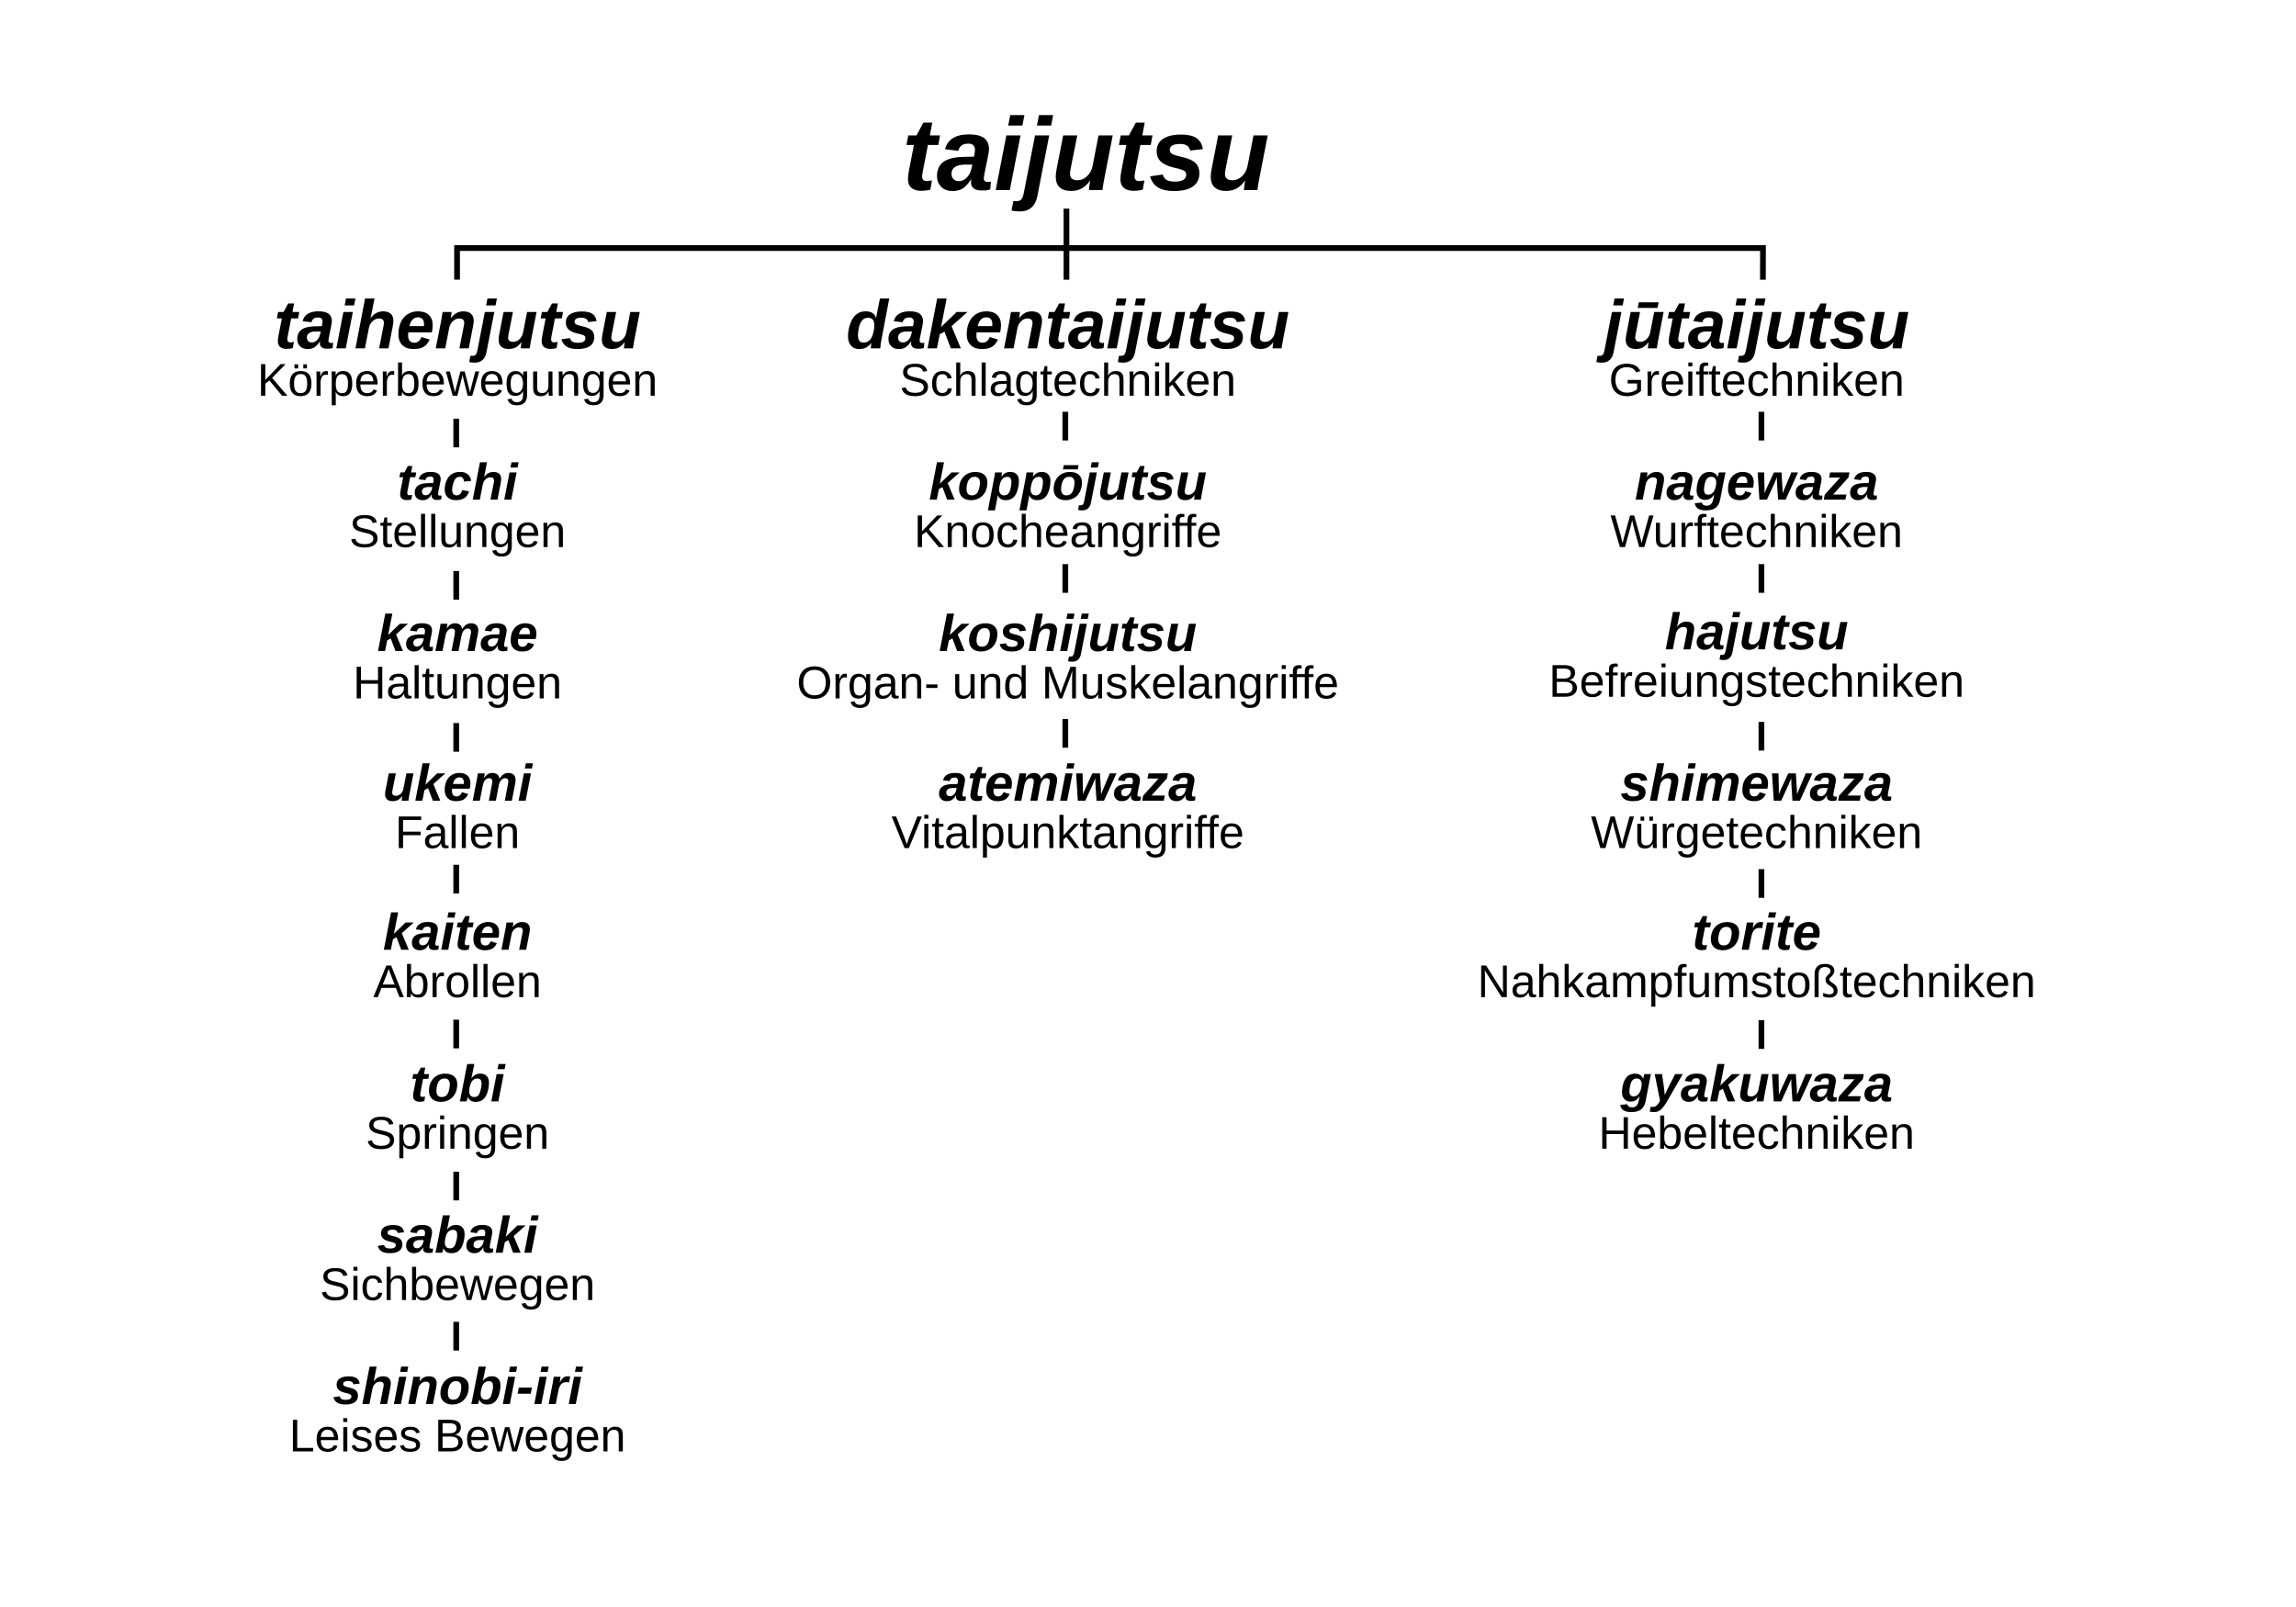
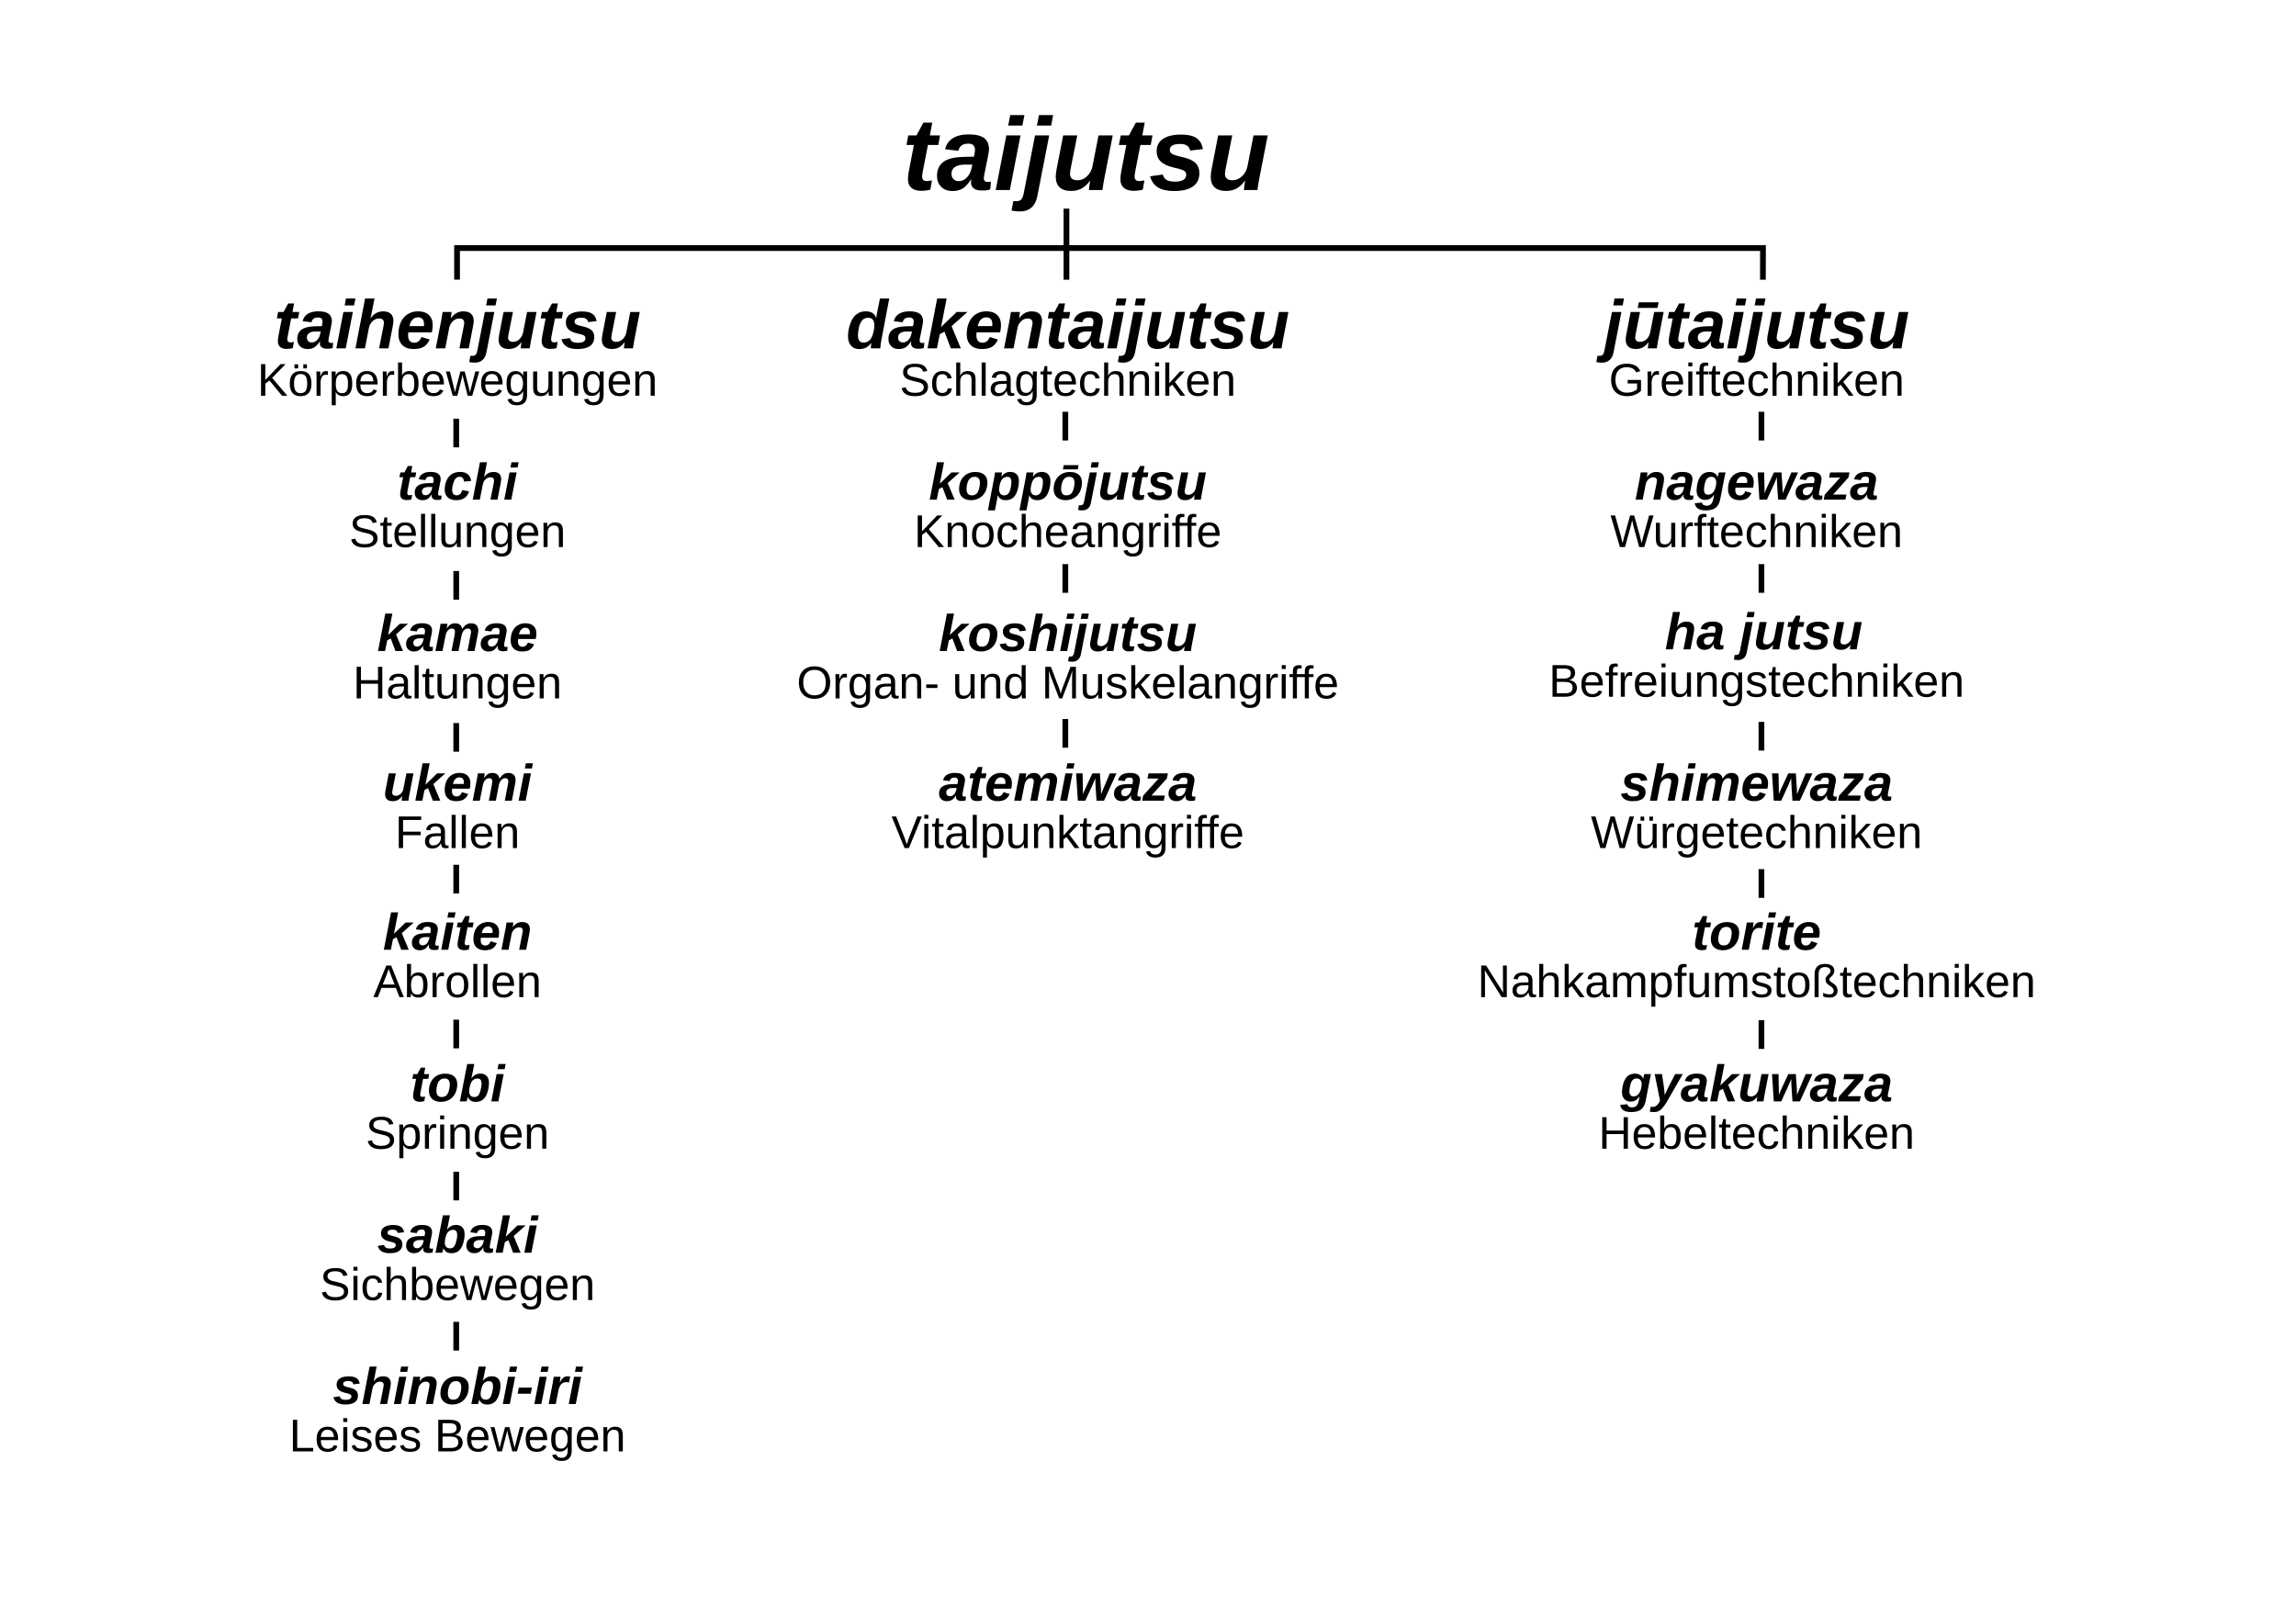
<svg xmlns="http://www.w3.org/2000/svg" viewBox="0 0 800 560" fill-rule="evenodd" clip-rule="evenodd">
  <g>
    <path fill="none" d="M0 0h800v560h-800z" />
    <g>
      <text x="391.642" y="57.853" font-family="'Arial-BoldItalicMT', 'Arial', sans-serif" font-weight="700" font-style="italic" font-size="36" transform="translate(-77.321 8.358)">taĳutsu</text>
      <g>
-         <text x="397.472" y="57.853" font-family="'Arial-BoldItalicMT', 'Arial', sans-serif" font-weight="700" font-style="italic" font-size="24" fill="none" transform="matrix(.999 0 0 .999 -301.613 63.602)">taihenjutsu</text>
+         <text x="397.472" y="57.853" font-family="'Arial-BoldItalicMT', 'Arial', sans-serif" font-weight="700" font-style="italic" font-size="24" fill="none" transform="matrix(.999 0 0 .999 -301.613 63.602)">taihen jutsu</text>
        <text x="391.642" y="74.376" font-family="'ArialMT', 'Arial', sans-serif" font-size="16" fill="none" transform="matrix(.999 0 0 .999 -301.613 63.602)">Körperbewegungen</text>
        <text x="397.472" y="57.853" font-family="'Arial-BoldItalicMT', 'Arial', sans-serif" font-weight="700" font-style="italic" font-size="24" transform="matrix(.999 0 0 .999 -301.613 63.602)">taihenjutsu</text>
        <text x="391.642" y="74.376" font-family="'ArialMT', 'Arial', sans-serif" font-size="16" transform="matrix(.999 0 0 .999 -301.613 63.602)">Körperbewegungen</text>
        <text x="440.468" y="57.853" font-family="'Arial-BoldItalicMT', 'Arial', sans-serif" font-weight="700" font-style="italic" font-size="18" transform="matrix(.999 0 0 .999 -301.613 116.335)">tachi</text>
        <text x="423.665" y="74.376" font-family="'ArialMT', 'Arial', sans-serif" font-size="16" transform="matrix(.999 0 0 .999 -301.613 116.335)">Stellungen</text>
        <text x="433.45" y="57.853" font-family="'Arial-BoldItalicMT', 'Arial', sans-serif" font-weight="700" font-style="italic" font-size="18" transform="matrix(.999 0 0 .999 -301.613 169.069)">kamae</text>
        <text x="425.001" y="74.376" font-family="'ArialMT', 'Arial', sans-serif" font-size="16" transform="matrix(.999 0 0 .999 -301.613 169.069)">Haltungen</text>
        <text x="435.463" y="57.853" font-family="'Arial-BoldItalicMT', 'Arial', sans-serif" font-weight="700" font-style="italic" font-size="18" transform="matrix(.999 0 0 .999 -301.613 221.221)">ukemi</text>
        <text x="439.685" y="74.376" font-family="'ArialMT', 'Arial', sans-serif" font-size="16" transform="matrix(.999 0 0 .999 -301.613 221.221)">Fallen</text>
        <text x="435.463" y="57.853" font-family="'Arial-BoldItalicMT', 'Arial', sans-serif" font-weight="700" font-style="italic" font-size="18" transform="matrix(.999 0 0 .999 -301.613 273.178)">kaiten</text>
        <text x="432.122" y="74.376" font-family="'ArialMT', 'Arial', sans-serif" font-size="16" transform="matrix(.999 0 0 .999 -301.613 273.178)">Abrollen</text>
        <text x="444.981" y="57.853" font-family="'Arial-BoldItalicMT', 'Arial', sans-serif" font-weight="700" font-style="italic" font-size="18" transform="matrix(.999 0 0 .999 -301.613 326.007)">tobi</text>
        <text x="429.45" y="74.376" font-family="'ArialMT', 'Arial', sans-serif" font-size="16" transform="matrix(.999 0 0 .999 -301.613 326.007)">Springen</text>
        <text x="433.454" y="57.853" font-family="'Arial-BoldItalicMT', 'Arial', sans-serif" font-weight="700" font-style="italic" font-size="18" transform="matrix(.999 0 0 .999 -301.613 378.741)">sabaki</text>
        <text x="413.439" y="74.376" font-family="'ArialMT', 'Arial', sans-serif" font-size="16" transform="matrix(.999 0 0 .999 -301.613 378.741)">Sichbewege</text>
        <text x="500.611" y="74.376" font-family="'ArialMT', 'Arial', sans-serif" font-size="16" transform="matrix(.999 0 0 .999 -301.613 378.741)">n</text>
        <text x="417.977" y="57.853" font-family="'Arial-BoldItalicMT', 'Arial', sans-serif" font-weight="700" font-style="italic" font-size="18" transform="matrix(.999 0 0 .999 -301.613 431.474)">shinobi-iri</text>
        <text x="402.767" y="74.376" font-family="'ArialMT', 'Arial', sans-serif" font-size="16" transform="matrix(.999 0 0 .999 -301.613 431.474)">Leises Bewegen</text>
        <g>
          <path d="M157.97 145.902h1.993v9.989h-1.993zM157.97 198.984h1.993v9.989h-1.993zM157.97 251.964h1.993v9.989h-1.993zM157.97 301.354h1.993v9.989h-1.993zM157.97 355.334h1.993v9.989h-1.993zM157.97 408.315h1.993v9.989h-1.993zM157.97 460.629h1.993v9.989h-1.993z" />
        </g>
      </g>
      <g>
        <text x="412.98" y="57.853" font-family="'Arial-BoldItalicMT', 'Arial', sans-serif" font-weight="700" font-style="italic" font-size="18" transform="matrix(.999 0 0 .999 -88.941 116.335)">koppōjutsu</text>
        <text x="407.802" y="74.376" font-family="'ArialMT', 'Arial', sans-serif" font-size="16" transform="matrix(.999 0 0 .999 -88.941 116.335)">Knocheangrif<tspan x="501.802px 506.247px" y="74.376px 74.376px">fe</tspan>
        </text>
        <text x="416.465" y="57.853" font-family="'Arial-BoldItalicMT', 'Arial', sans-serif" font-weight="700" font-style="italic" font-size="18" transform="matrix(.999 0 0 .999 -88.941 169.069)">koshĳutsu</text>
        <text x="366.904" y="74.376" font-family="'ArialMT', 'Arial', sans-serif" font-size="16" transform="matrix(.999 0 0 .999 -88.941 169.069)">Organ- und Muskelangrif<tspan x="542.7px 547.146px" y="74.376px 74.376px">fe</tspan>
        </text>
        <text x="416.452" y="57.853" font-family="'Arial-BoldItalicMT', 'Arial', sans-serif" font-weight="700" font-style="italic" font-size="18" transform="matrix(.999 0 0 .999 -88.941 221.221)">atemiwaza</text>
        <text x="399.946" y="74.376" font-family="'ArialMT', 'Arial', sans-serif" font-size="16" transform="matrix(.999 0 0 .999 -88.941 221.221)">V<tspan x="410.329px 413.884px" y="74.376px 74.376px">it</tspan>alpunktangrif<tspan x="509.657px 514.103px" y="74.376px 74.376px">fe</tspan>
        </text>
        <text x="391.642" y="57.853" font-family="'Arial-BoldItalicMT', 'Arial', sans-serif" font-weight="700" font-style="italic" font-size="24" transform="matrix(.999 0 0 .999 -96.462 63.602)">dakentaĳutsu</text>
        <text x="410.29" y="74.376" font-family="'ArialMT', 'Arial', sans-serif" font-size="16" transform="matrix(.999 0 0 .999 -96.462 63.602)">Schlagtechniken</text>
        <g>
          <path d="M370.194 143.503h1.993v9.989h-1.993zM370.194 196.585h1.993v9.989h-1.993zM370.194 250.565h1.993v9.989h-1.993z" />
        </g>
      </g>
      <g>
        <text x="418.957" y="57.853" font-family="'Arial-BoldItalicMT', 'Arial', sans-serif" font-weight="700" font-style="italic" font-size="18" transform="matrix(.999 0 0 .999 151.048 116.335)">nagewaza</text>
        <text x="410.486" y="74.376" font-family="'ArialMT', 'Arial', sans-serif" font-size="16" transform="matrix(.999 0 0 .999 151.048 116.335)">W<tspan x="425.298px 434.196px" y="74.376px 74.376px">ur</tspan>ftechniken</text>
-         <text x="429.473" y="57.853" font-family="'Arial-BoldItalicMT', 'Arial', sans-serif" font-weight="700" font-style="italic" font-size="18" transform="matrix(.999 0 0 .999 151.048 168.487)">hajutsu</text>
+         <text x="429.473" y="57.853" font-family="'Arial-BoldItalicMT', 'Arial', sans-serif" font-weight="700" font-style="italic" font-size="18" transform="matrix(.999 0 0 .999 151.048 168.487)">ha jutsu</text>
        <text x="388.982" y="74.376" font-family="'ArialMT', 'Arial', sans-serif" font-size="16" transform="matrix(.999 0 0 .999 151.048 168.487)">Befreiungstechniken</text>
        <text x="413.951" y="57.853" font-family="'Arial-BoldItalicMT', 'Arial', sans-serif" font-weight="700" font-style="italic" font-size="18" transform="matrix(.999 0 0 .999 151.048 221.221)">shimewaza</text>
        <text x="403.665" y="74.376" font-family="'ArialMT', 'Arial', sans-serif" font-size="16" transform="matrix(.999 0 0 .999 151.048 221.221)">Würgetechniken</text>
        <text x="438.974" y="57.853" font-family="'Arial-BoldItalicMT', 'Arial', sans-serif" font-weight="700" font-style="italic" font-size="18" transform="matrix(.999 0 0 .999 151.048 273.178)">torite</text>
        <text x="364.095" y="74.376" font-family="'ArialMT', 'Arial', sans-serif" font-size="16" transform="matrix(.999 0 0 .999 151.048 273.178)">Nahkampfumstoßtechniken</text>
        <text x="413.951" y="57.853" font-family="'Arial-BoldItalicMT', 'Arial', sans-serif" font-weight="700" font-style="italic" font-size="18" transform="matrix(.999 0 0 .999 151.048 326.007)">gyakuwaza</text>
        <text x="406.325" y="74.376" font-family="'ArialMT', 'Arial', sans-serif" font-size="16" transform="matrix(.999 0 0 .999 151.048 326.007)">Hebeltechniken</text>
        <text x="394.326" y="57.853" font-family="'Arial-BoldItalicMT', 'Arial', sans-serif" font-weight="700" font-style="italic" font-size="24" transform="matrix(.999 0 0 .999 164.853 63.602)">jūtaĳutsu</text>
        <text x="396.082" y="74.376" font-family="'ArialMT', 'Arial', sans-serif" font-size="16" transform="matrix(.999 0 0 .999 164.853 63.602)">Greiftechniken</text>
        <g>
          <path d="M612.743 143.503h1.993v9.989h-1.993zM612.743 196.585h1.993v9.989h-1.993zM612.743 251.564h1.993v9.989h-1.993zM612.743 302.879h1.993v9.989h-1.993zM612.743 355.527h1.993v9.989h-1.993z" />
        </g>
      </g>
      <path d="M372.586 85.441h242.695l-.028 12.021h-2l.028-10.019h-240.695v10.019h-2v-10.019h-210.333v10.01h-2v-12.012h212.333v-12.747h2v12.747z" />
    </g>
  </g>
</svg>
